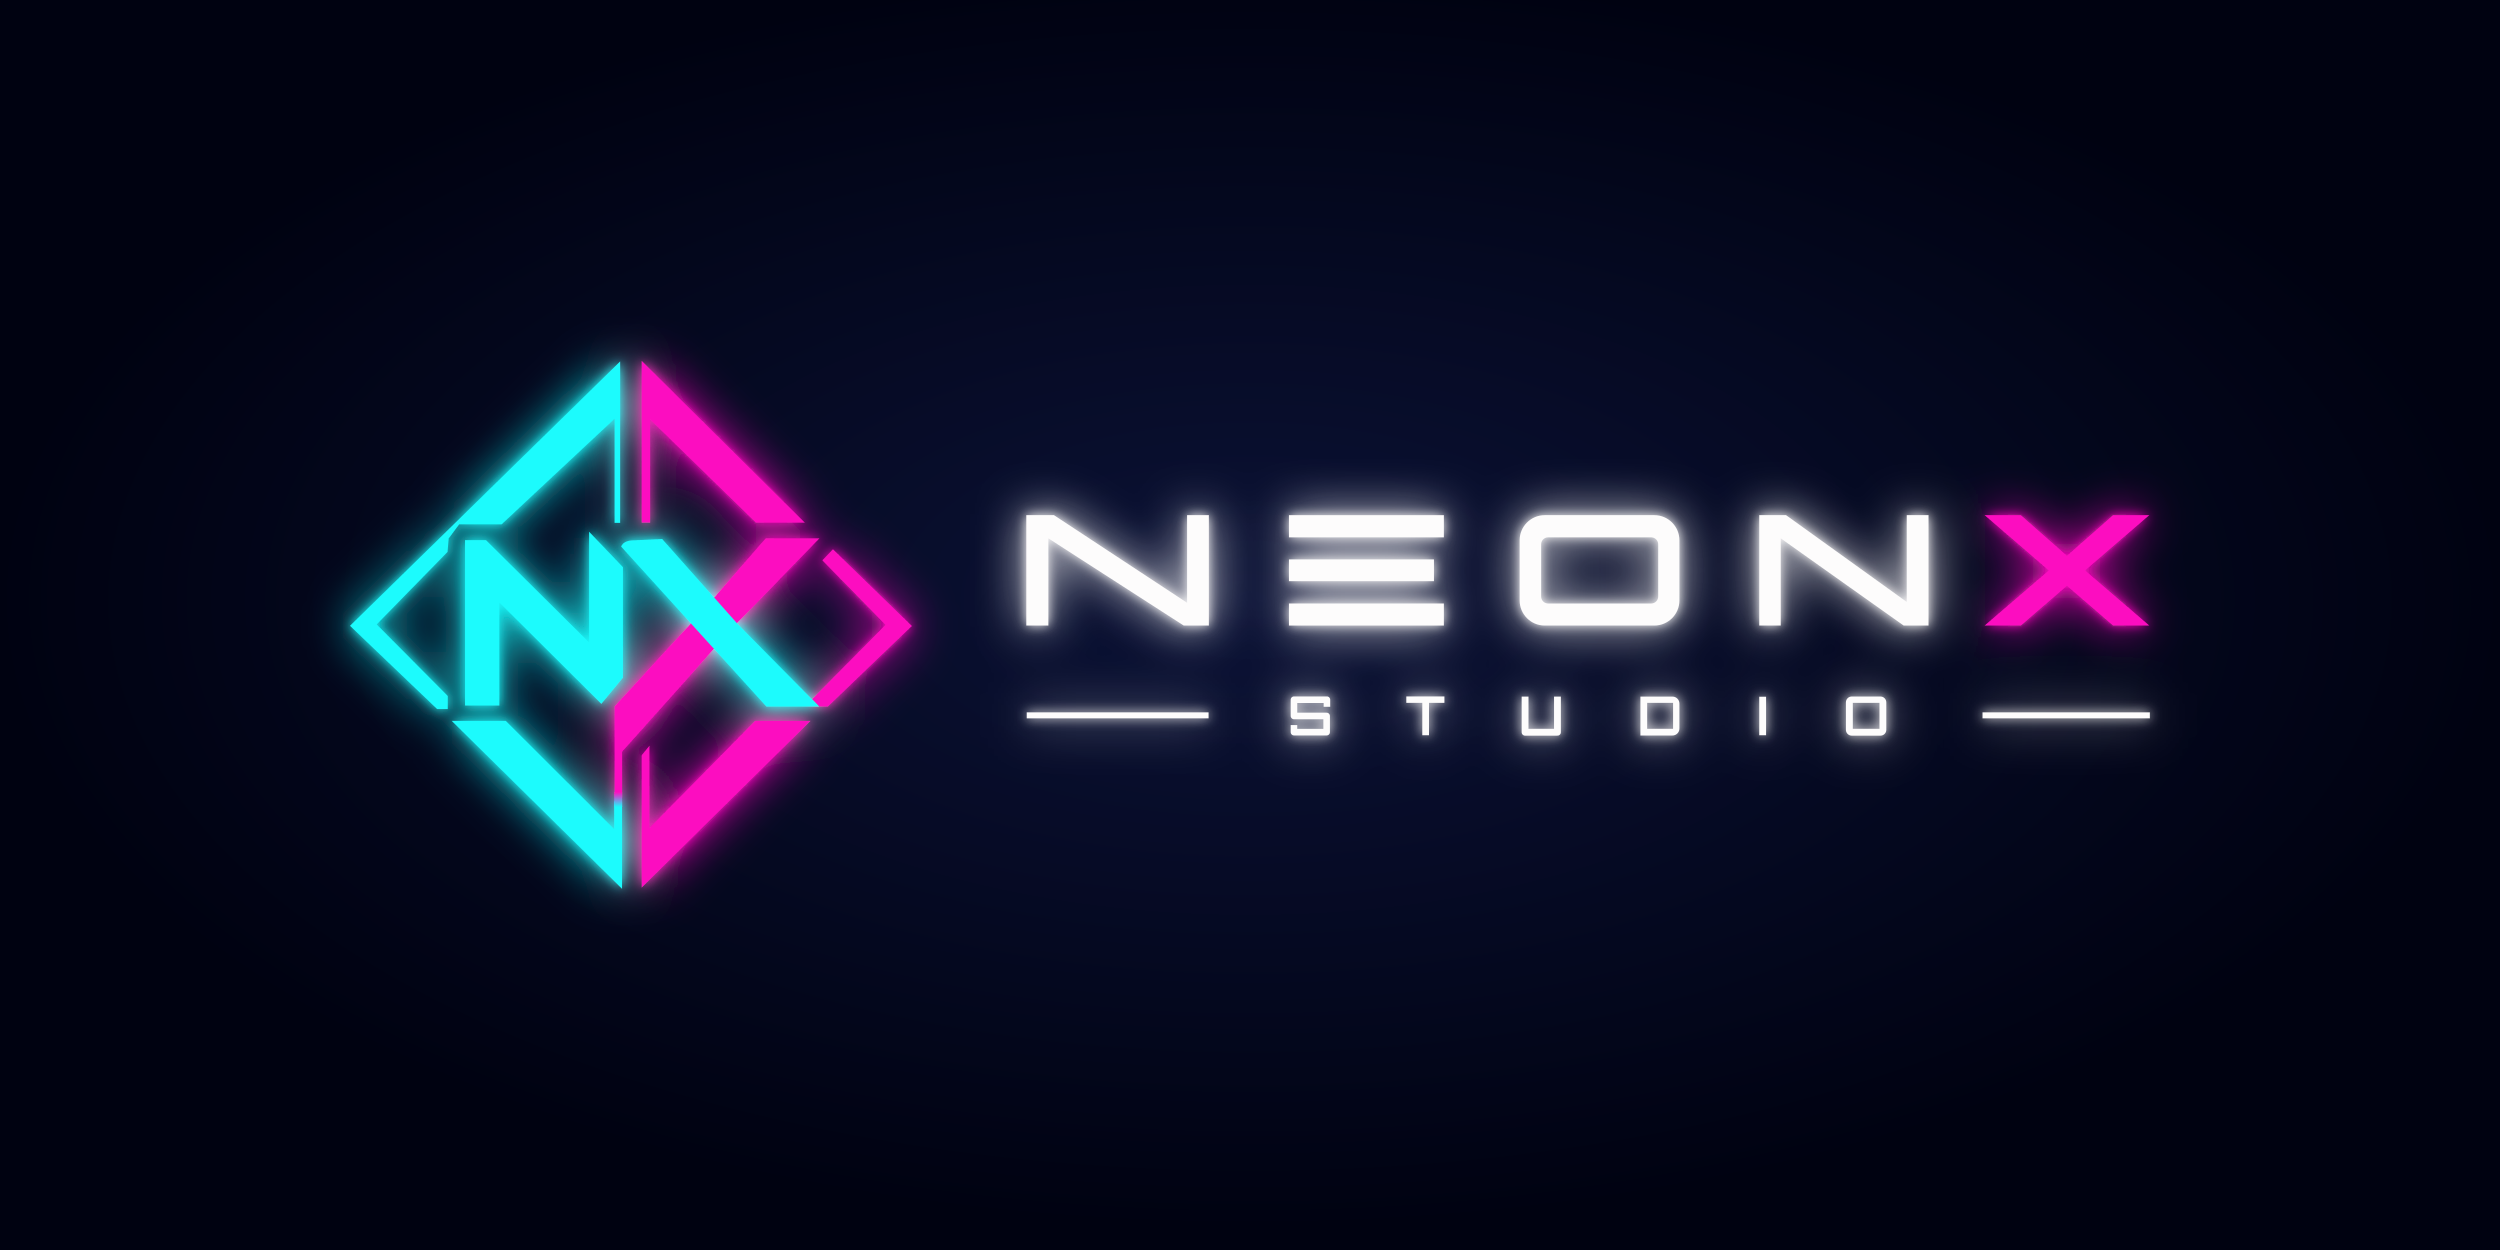
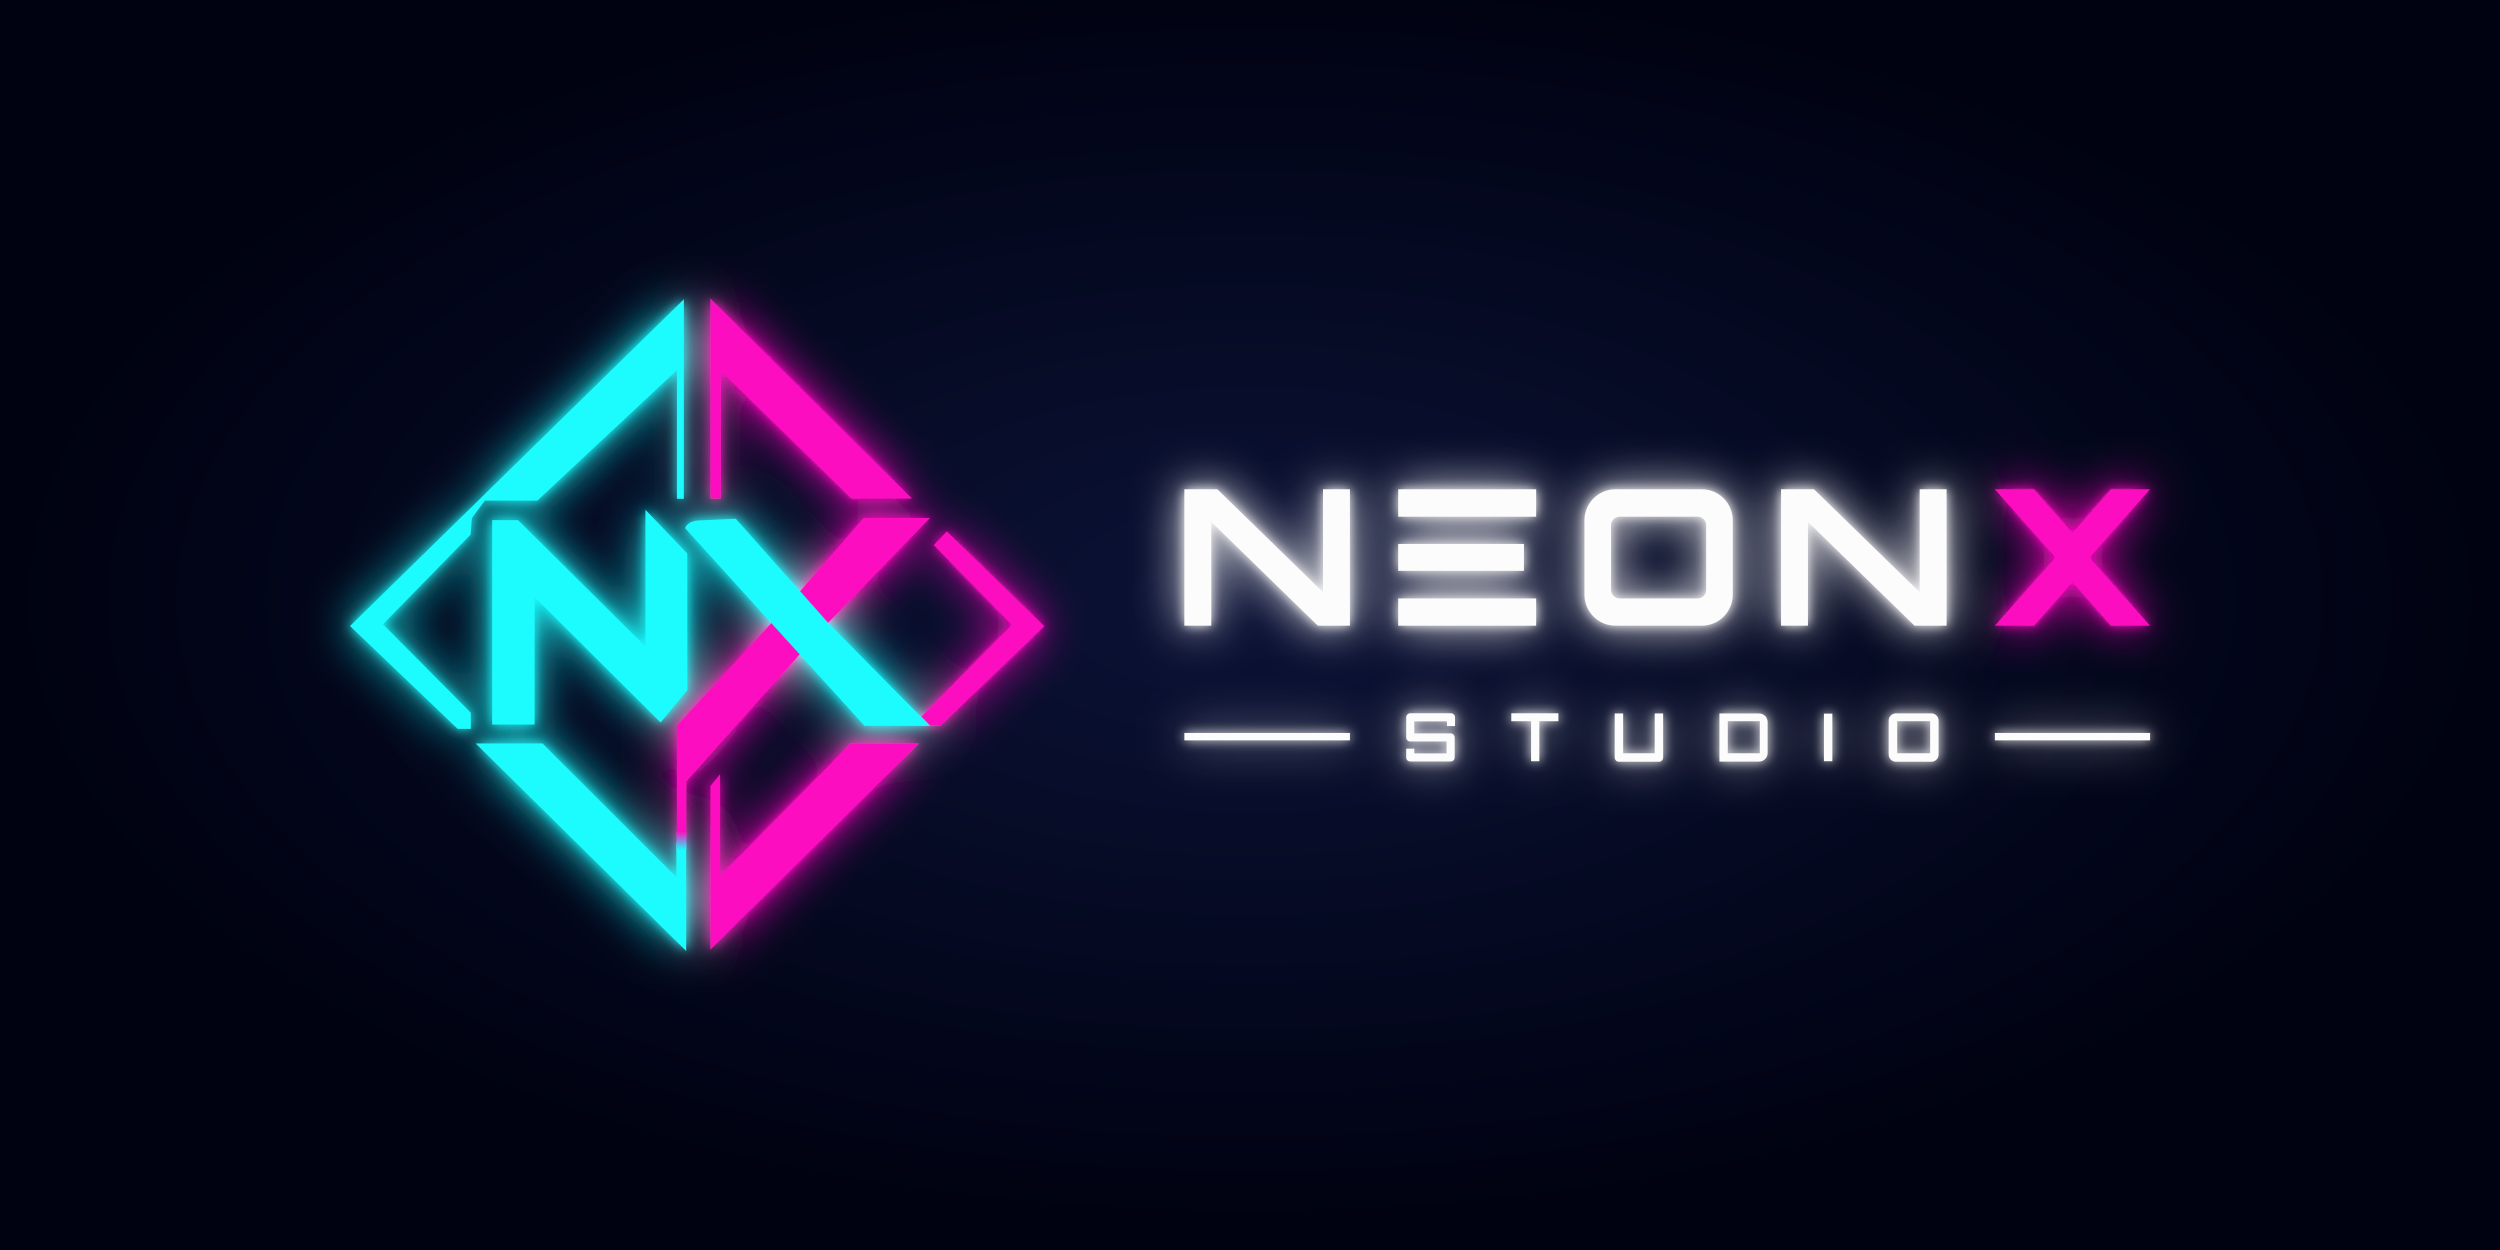
<svg xmlns="http://www.w3.org/2000/svg" width="1280" height="640" viewBox="0 0 1280 640">
  <defs>
    <linearGradient id="seam" x1="0" y1="686" x2="0" y2="704" gradientUnits="userSpaceOnUse">
      <stop offset="0" stop-color="#FC11C0" />
      <stop offset="1" stop-color="#1AFBFD" />
    </linearGradient>
    <filter id="glow" filterUnits="userSpaceOnUse" x="0" y="0" width="1280" height="640">
      <feGaussianBlur in="SourceGraphic" stdDeviation="3" result="b1" />
      <feGaussianBlur in="SourceGraphic" stdDeviation="12" result="b2" />
      <feMerge>
        <feMergeNode in="b2" />
        <feMergeNode in="b1" />
        <feMergeNode in="SourceGraphic" />
      </feMerge>
    </filter>
    <radialGradient id="bgg" cx="50%" cy="48%" r="50%">
      <stop offset="0" stop-color="#0B1236" />
      <stop offset="1" stop-color="#000211" />
    </radialGradient>
  </defs>
  <rect width="1280" height="640" rx="0" fill="url(#bgg)" />
  <g filter="url(#glow)">
-     <g transform="translate(179.20 184.75) scale(0.64403)">
+     <g transform="translate(179.20 152.87) scale(0.79585)">
      <g transform="translate(0.00 0.00) scale(0.65319) translate(-285 -161)">
        <g fill="#FC11C0">
          <path d="M640 161V358H650.3V232.4L779 358H838.6Z" />
          <path d="M872.8 390.3L968.9 483.7L866.6 581.8H856.6L847.4 572.7L936.7 482.3L859.9 403.8Z" />
          <path d="M778 599.2L649.5 729.5V629.4L640 641V802.1L845.5 599.2Z" />
          <path d="M791 377L728.2 449L699.7 480.6L607 581.4V692.6H616.2V636.7L728 511.6L756.5 480L856.4 377Z" />
        </g>
        <g fill="#1AFBFD">
          <path d="M613.8 161.7L285 483.5L391 584.8H404V568.9L317.5 481.8L403.7 393.6L405.1 377.2L417.9 360H469.5L607 231.5V358.2H613.8Z" />
          <path d="M408.8 599.2L616.1 803.6V697H606.5V730.9L474.6 599.2Z" />
          <path d="M425 379.2H450.5L576 503.7V369L617.2 412.1V546.6L590.9 578.5L466.8 455.1V580.5H425Z" />
          <path d="M664.9 377.8L627.3 379.6Q617.6 380.6 615 387.1L791.8 581.8H856.1L756.1 480.5Z" />
        </g>
        <rect x="606.6" y="686" width="9.6" height="18" fill="url(#seam)" />
      </g>
-       <g transform="translate(536.78 121.80) scale(1.10943) translate(-223 -876)">
+       <g transform="translate(536.78 121.80) scale(1.10943) translate(-347 -876)">
        <g fill="#FDFCFC">
-           <path d="M223.8 876.8H243.6L339 939.6V876.8H354.6V955.9H336.6L239.6 893.4V955.9H223.8Z" />
-           <path d="M412 876.8H523V892.7H412ZM412 908.5H515.9V924.1H412ZM412 940.1H523V955.9H412Z" />
-           <path fill-rule="evenodd" d="M595.3 876.8H673.8A18 18 0 0 1 691.8 894.8V937.9A18 18 0 0 1 673.8 955.9H595.3A18 18 0 0 1 577.3 937.9V894.8A18 18 0 0 1 595.3 876.8ZM597.7 892.7A5 5 0 0 0 592.7 897.7V935.1A5 5 0 0 0 597.7 940.1H671.6A5 5 0 0 0 676.6 935.1V897.7A5 5 0 0 0 671.6 892.7Z" />
-           <path d="M749 876.8H768.2L854.7 939V876.8H870.3V955.9H852.5L764.4 893.4V955.9H749Z" />
-           <path fill="#FC11C0" d="M910.5 876.8L956.5 916.4L910.5 955.9H936.5L969.5 927.4L1002.5 955.9H1028.5L982.5 916.4L1028.5 876.8H1002.5L969.5 905.9L936.5 876.8Z" />
-           <rect x="224.1" y="1018.1" width="130.3" height="4.3" />
-           <rect x="909" y="1018.1" width="119.9" height="4.3" />
+           <path d="M347 876.8H366.1L427.4 936.5V876.8H443V955.9H424.4L362.6 895.7V955.9H347Z" />
+           <path d="M471 876.8H551V892.7H471ZM471 908.5H543.9V924.1H471ZM471 940.1H551V955.9H471Z" />
+           <path fill-rule="evenodd" d="M597 876.8H647A18 18 0 0 1 665 894.8V937.9A18 18 0 0 1 647 955.9H597A18 18 0 0 1 579 937.9V894.8A18 18 0 0 1 597 876.8ZM599.4 892.7A5 5 0 0 0 594.4 897.7V935.1A5 5 0 0 0 599.4 940.1H644.6A5 5 0 0 0 649.6 935.1V897.7A5 5 0 0 0 644.6 892.7Z" />
+           <path d="M693 876.8H712.1L773.4 936.5V876.8H789V955.9H770.4L708.6 895.7V955.9H693Z" />
+           <path fill="#FC11C0" d="M817 876.8L852.1 916.4L817 955.9H839.7L862 930.7L884.3 955.9H907L871.9 916.4L907 876.8H884.3L862 902L839.7 876.8Z" />
+           <rect x="347" y="1018.1" width="96" height="4.3" />
+           <rect x="817" y="1018.1" width="90" height="4.3" />
          <g fill="none" stroke="#FDFCFC" stroke-width="4.7" stroke-linejoin="round">
-             <path d="M439.2 1014.1V1009.05H415.6V1020.7H439V1032.3H415.6V1027.2" />
-             <path stroke-width="4.9" d="M581.2 1006.8V1032.35H604.4V1006.8" />
+             <g transform="translate(62.39 0)">
+               <path d="M439.2 1014.1V1009.05H415.6V1020.7H439V1032.3H415.6V1027.2" />
+             </g>
+             <g transform="translate(17.78 0)">
+               <path stroke-width="4.9" d="M581.2 1006.8V1032.35H604.4V1006.8" />
+             </g>
          </g>
-           <path d="M496.1 1006.7H523.4V1011.3H512.35V1034.5H507.55V1011.3H496.1Z" />
-           <path fill-rule="evenodd" d="M663.85 1006.8H686.8A5 5 0 0 1 691.8 1011.8V1029.7A5 5 0 0 1 686.8 1034.7H663.85ZM668.7 1011.3V1029.9H687.25V1011.3Z" />
-           <rect x="749" y="1006.9" width="4.9" height="27.6" />
-           <path fill-rule="evenodd" d="M815.3 1006.75H835.8A4.2 4.2 0 0 1 840.05 1010.95V1030.6A4.2 4.2 0 0 1 835.8 1034.8H815.3A4.2 4.2 0 0 1 811.1 1030.6V1010.95A4.2 4.2 0 0 1 815.3 1006.75ZM816.05 1011.3V1029.9H835.15V1011.3Z" />
+           <g transform="translate(40.49 0)">
+             <path d="M496.1 1006.7H523.4V1011.3H512.35V1034.5H507.55V1011.3H496.1Z" />
+           </g>
+           <g transform="translate(-6.58 0)">
+             <path fill-rule="evenodd" d="M663.85 1006.8H686.8A5 5 0 0 1 691.8 1011.8V1029.7A5 5 0 0 1 686.8 1034.7H663.85ZM668.7 1011.3V1029.9H687.25V1011.3Z" />
+           </g>
+           <g transform="translate(-31.14 0)">
+             <rect x="749" y="1006.9" width="4.9" height="27.6" />
+           </g>
+           <g transform="translate(-55.69 0)">
+             <path fill-rule="evenodd" d="M815.3 1006.75H835.8A4.2 4.2 0 0 1 840.05 1010.95V1030.6A4.2 4.2 0 0 1 835.8 1034.8H815.3A4.2 4.2 0 0 1 811.1 1030.6V1010.95A4.2 4.2 0 0 1 815.3 1006.75ZM816.05 1011.3V1029.9H835.15V1011.3Z" />
+           </g>
        </g>
      </g>
    </g>
  </g>
</svg>
